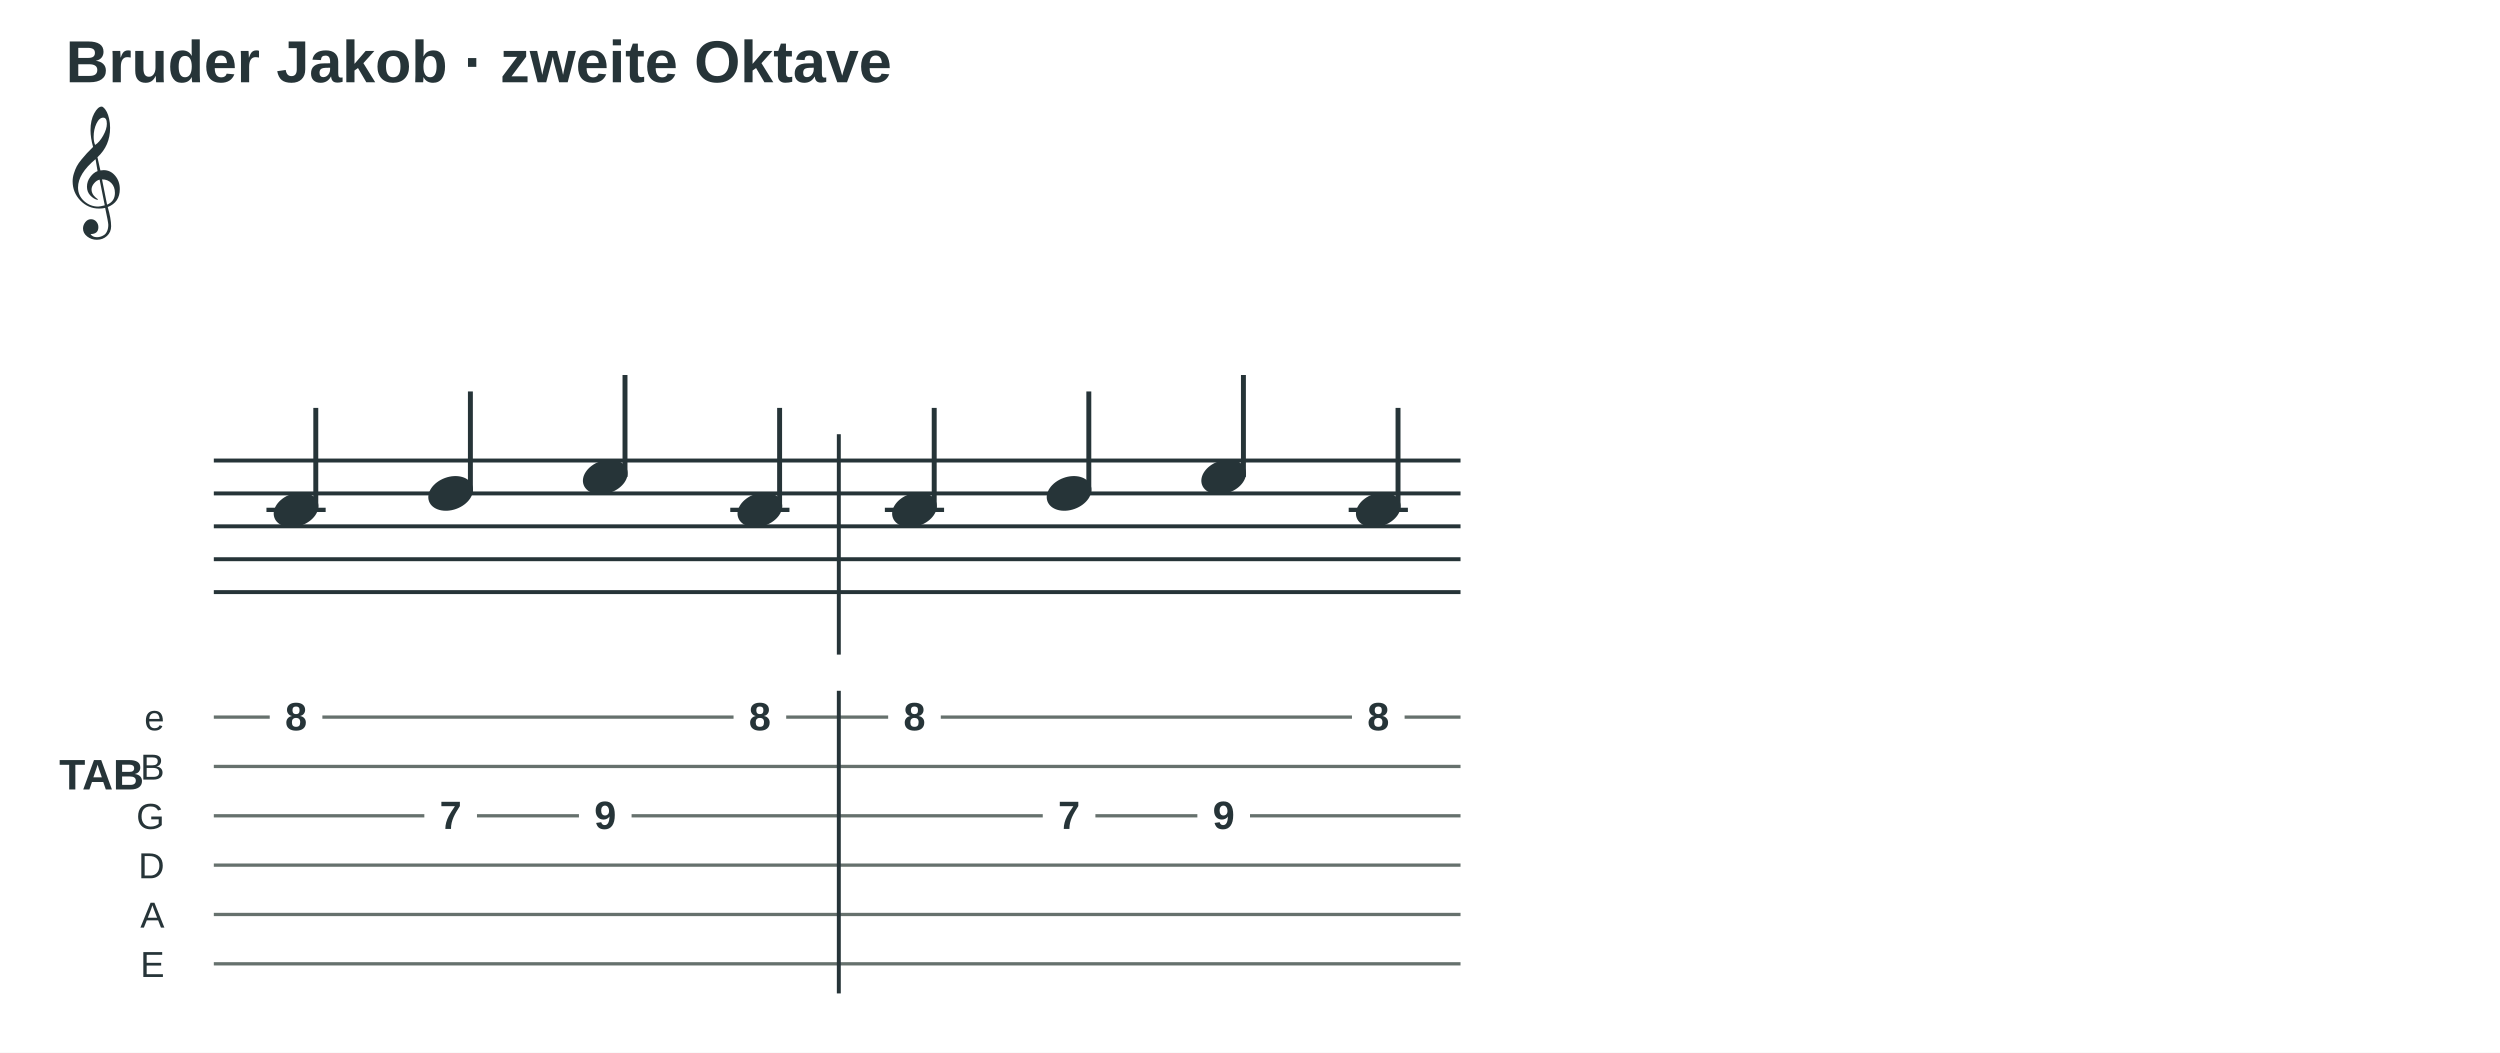
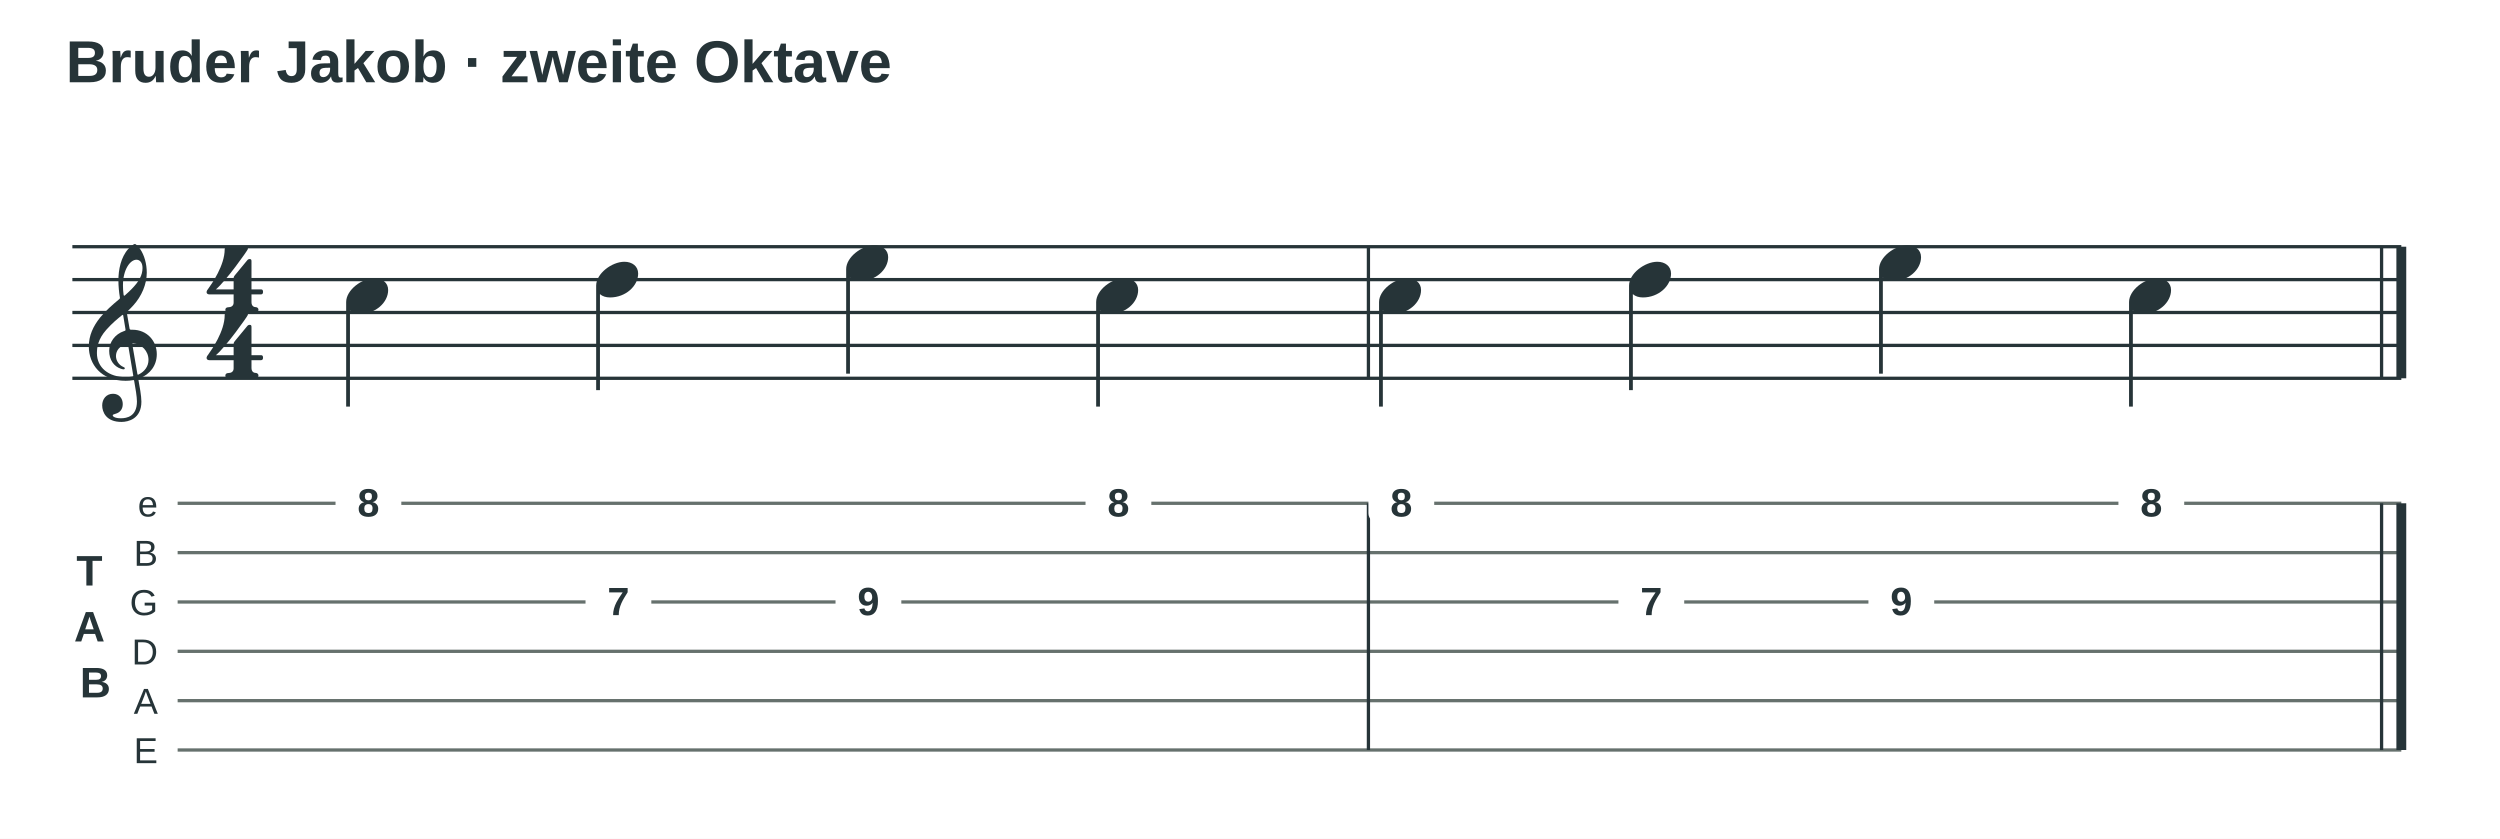
- <svg xmlns="http://www.w3.org/2000/svg" width="760" height="320" viewBox="0 0 760 320" role="img" aria-labelledby="title desc">
-   <rect width="100%" height="100%" fill="#fff" />
+ <svg xmlns="http://www.w3.org/2000/svg" width="760" height="255" viewBox="0 0 760 255" role="img" aria-labelledby="title desc">
+   <rect width="760" height="255" fill="#fff" />
  <text x="20" y="25" font-family="Arial,sans-serif" font-weight="700" font-size="18" fill="#263438">Bruder Jakob · zweite Oktave</text>
-   <text x="18" y="63" font-family="serif" font-size="34" fill="#263438">𝄞</text>
-   <line x1="65" y1="140" x2="444" y2="140" stroke="#263438" stroke-width="1.2" />
-   <line x1="65" y1="150" x2="444" y2="150" stroke="#263438" stroke-width="1.2" />
-   <line x1="65" y1="160" x2="444" y2="160" stroke="#263438" stroke-width="1.2" />
-   <line x1="65" y1="170" x2="444" y2="170" stroke="#263438" stroke-width="1.2" />
-   <line x1="65" y1="180" x2="444" y2="180" stroke="#263438" stroke-width="1.2" />
-   <line x1="81" y1="155" x2="99" y2="155" stroke="#263438" stroke-width="1.3" />
-   <ellipse cx="90" cy="155" rx="7" ry="5" transform="rotate(-20 90 155)" fill="#263438" />
-   <path d="M96 155V124" stroke="#263438" stroke-width="1.5" />
-   <ellipse cx="137" cy="150" rx="7" ry="5" transform="rotate(-20 137 150)" fill="#263438" />
-   <path d="M143 150V119" stroke="#263438" stroke-width="1.5" />
-   <ellipse cx="184" cy="145" rx="7" ry="5" transform="rotate(-20 184 145)" fill="#263438" />
-   <path d="M190 145V114" stroke="#263438" stroke-width="1.5" />
-   <line x1="222" y1="155" x2="240" y2="155" stroke="#263438" stroke-width="1.3" />
-   <ellipse cx="231" cy="155" rx="7" ry="5" transform="rotate(-20 231 155)" fill="#263438" />
-   <path d="M237 155V124" stroke="#263438" stroke-width="1.5" />
-   <line x1="269" y1="155" x2="287" y2="155" stroke="#263438" stroke-width="1.3" />
-   <ellipse cx="278" cy="155" rx="7" ry="5" transform="rotate(-20 278 155)" fill="#263438" />
-   <path d="M284 155V124" stroke="#263438" stroke-width="1.5" />
-   <line x1="255" y1="132" x2="255" y2="199" stroke="#263438" stroke-width="1.2" />
-   <ellipse cx="325" cy="150" rx="7" ry="5" transform="rotate(-20 325 150)" fill="#263438" />
-   <path d="M331 150V119" stroke="#263438" stroke-width="1.5" />
-   <ellipse cx="372" cy="145" rx="7" ry="5" transform="rotate(-20 372 145)" fill="#263438" />
-   <path d="M378 145V114" stroke="#263438" stroke-width="1.5" />
-   <line x1="410" y1="155" x2="428" y2="155" stroke="#263438" stroke-width="1.3" />
-   <ellipse cx="419" cy="155" rx="7" ry="5" transform="rotate(-20 419 155)" fill="#263438" />
-   <path d="M425 155V124" stroke="#263438" stroke-width="1.5" />
-   <line x1="65" y1="218" x2="444" y2="218" stroke="#66716d" stroke-width="1" />
-   <text x="50" y="222" text-anchor="end" font-family="Arial,sans-serif" font-size="11" fill="#263438">e</text>
-   <line x1="65" y1="233" x2="444" y2="233" stroke="#66716d" stroke-width="1" />
-   <text x="50" y="237" text-anchor="end" font-family="Arial,sans-serif" font-size="11" fill="#263438">B</text>
-   <line x1="65" y1="248" x2="444" y2="248" stroke="#66716d" stroke-width="1" />
-   <text x="50" y="252" text-anchor="end" font-family="Arial,sans-serif" font-size="11" fill="#263438">G</text>
-   <line x1="65" y1="263" x2="444" y2="263" stroke="#66716d" stroke-width="1" />
-   <text x="50" y="267" text-anchor="end" font-family="Arial,sans-serif" font-size="11" fill="#263438">D</text>
-   <line x1="65" y1="278" x2="444" y2="278" stroke="#66716d" stroke-width="1" />
-   <text x="50" y="282" text-anchor="end" font-family="Arial,sans-serif" font-size="11" fill="#263438">A</text>
-   <line x1="65" y1="293" x2="444" y2="293" stroke="#66716d" stroke-width="1" />
-   <text x="50" y="297" text-anchor="end" font-family="Arial,sans-serif" font-size="11" fill="#263438">E</text>
-   <text x="18" y="240" font-family="Arial,sans-serif" font-weight="700" font-size="13" fill="#263438">TAB</text>
-   <rect x="82" y="210" width="16" height="16" fill="#fff" />
-   <text x="90" y="222" text-anchor="middle" font-family="Arial,sans-serif" font-size="12" font-weight="700" fill="#263438">8</text>
-   <rect x="129" y="240" width="16" height="16" fill="#fff" />
-   <text x="137" y="252" text-anchor="middle" font-family="Arial,sans-serif" font-size="12" font-weight="700" fill="#263438">7</text>
-   <rect x="176" y="240" width="16" height="16" fill="#fff" />
-   <text x="184" y="252" text-anchor="middle" font-family="Arial,sans-serif" font-size="12" font-weight="700" fill="#263438">9</text>
-   <rect x="223" y="210" width="16" height="16" fill="#fff" />
-   <text x="231" y="222" text-anchor="middle" font-family="Arial,sans-serif" font-size="12" font-weight="700" fill="#263438">8</text>
-   <rect x="270" y="210" width="16" height="16" fill="#fff" />
-   <text x="278" y="222" text-anchor="middle" font-family="Arial,sans-serif" font-size="12" font-weight="700" fill="#263438">8</text>
-   <line x1="255" y1="210" x2="255" y2="302" stroke="#263438" stroke-width="1.2" />
-   <rect x="317" y="240" width="16" height="16" fill="#fff" />
-   <text x="325" y="252" text-anchor="middle" font-family="Arial,sans-serif" font-size="12" font-weight="700" fill="#263438">7</text>
-   <rect x="364" y="240" width="16" height="16" fill="#fff" />
-   <text x="372" y="252" text-anchor="middle" font-family="Arial,sans-serif" font-size="12" font-weight="700" fill="#263438">9</text>
-   <rect x="411" y="210" width="16" height="16" fill="#fff" />
-   <text x="419" y="222" text-anchor="middle" font-family="Arial,sans-serif" font-size="12" font-weight="700" fill="#263438">8</text>
+   <defs>
+     <path id="quarter" d="M24.2 49.2 C22.6 50.6 20.4 51.3 17.8 51.3 C7.9 51.3 0 44 0 36.2 C0 31.5 3.8 28.7 8.7 28.7 C16.7 28.7 26.6 36.2 26.6 43.8 L26.6 110 L24.2 110 Z" />
+     <path id="time-four" data-smufl="E084" d="M14.48 -2.96 L14.48 5.6 C14.48 5.92 14.44 6.28 14 6.28 C13.64 6.28 13.44 6.2 13.2 5.92 L9.4 1.32 C9.24 1.12 9.04 0.88 9.04 0.4 L9.04 -2.96 L3.64 -2.96 C6.84 -0.24 13.24 8.84 13.36 9.28 C13.36 9.36 13.4 9.4 13.4 9.48 C13.4 9.8 13.12 10.04 12.8 10.04 C12.44 10.04 10.8 9.96 10.08 9.96 C9.36 9.96 7.56 10.04 7.24 10.04 C6.88 10.04 6.32 9.92 6.32 9.28 C6.32 4.32 2.4 -1.24 1.2 -2.92 L0.96 -3.24 C0.96 -3.28 0.92 -3.32 0.92 -3.36 C0.84 -3.52 0.8 -3.68 0.8 -3.8 C0.8 -4.2 1.12 -4.48 1.6 -4.48 L9.04 -4.48 L9.04 -7 C9.04 -8.08 8.16 -8.4 7.44 -8.4 C6.8 -8.4 6.52 -8.76 6.52 -9.16 C6.52 -9.56 6.68 -10 7.28 -10 L15.8 -10 C16.2 -10 16.6 -9.72 16.6 -9.16 C16.6 -8.6 16.12 -8.36 15.72 -8.36 C15.32 -8.36 14.48 -8.12 14.48 -6.84 L14.48 -4.48 L17.4 -4.48 C17.8 -4.48 18 -4.2 18 -3.72 C18 -3.24 17.84 -2.96 17.4 -2.96 Z" />
+   </defs>
+   <g transform="translate(0 -65)">
+     <g fill="none" stroke="#263438">
+       <path d="M22 140H730 M22 150H730 M22 160H730 M22 170H730 M22 180H730" />
+       <path d="M416 140v40 M724 140v40" />
+       <path d="M730 140v40" stroke-width="3" />
+     </g>
+     <g fill="#263438">
+       <path data-smufl="E050" transform="translate(27 173) scale(.77 -.77)" d="M15.04 16.6 C14.96 17.08 15.04 17.12 15.28 17.36 C15.92 17.96 16.76 18.8 17.52 19.64 C20.88 23.32 22.88 28.08 22.88 32.6 C22.88 36.08 21.92 39.52 20.28 41.92 C19.68 42.8 18.64 43.92 18.2 43.92 C17.64 43.92 16.4 42.88 15.6 42 C12.64 38.72 11.68 33.72 11.68 29.56 C11.68 27.24 11.96 24.64 12.24 23 C12.32 22.52 12.36 22.44 11.88 22.04 C9.32 19.92 6.56 17.48 4.48 14.92 C1.72 11.48 0 7.76 0 3.48 C0 -3.48 4.76 -10.08 14.56 -10.08 C15.48 -10.08 16.52 -10 17.32 -9.84 C17.76 -9.76 17.84 -9.72 17.92 -10.2 C18.4 -12.88 19 -16.36 19 -18.24 C19 -24.16 15 -24.88 12.64 -24.88 C10.48 -24.88 9.44 -24.24 9.44 -23.72 C9.44 -23.44 9.8 -23.32 10.72 -23.04 C11.96 -22.68 13.4 -21.6 13.4 -19.28 C13.4 -17.08 12 -15.2 9.56 -15.2 C6.88 -15.2 5.28 -17.32 5.28 -19.8 C5.28 -22.4 6.84 -26.32 12.88 -26.32 C15.56 -26.32 20.76 -25.12 20.76 -18.32 C20.76 -16.04 20.04 -12.24 19.6 -9.76 C19.52 -9.28 19.56 -9.32 20.12 -9.08 C24.16 -7.48 26.84 -4.08 26.84 0.44 C26.84 5.56 23.08 10.08 17.2 10.08 C16.16 10.08 16.16 10.08 16.04 10.8 Z M18.8 37.72 C20.12 37.72 21.2 36.64 21.2 34.44 C21.2 31.68 19.88 29.12 16.76 26 C16.12 25.36 15.16 24.44 14.24 23.64 C13.96 23.4 13.8 23.44 13.72 23.96 C13.56 25 13.48 26.36 13.48 27.64 C13.48 33.88 16.36 37.72 18.8 37.72 Z M14.44 10.48 C14.56 9.72 14.56 9.76 13.84 9.52 C10.32 8.32 8.04 5.16 8.04 1.76 C8.04 -1.84 9.92 -4.4 12.64 -5.32 C12.96 -5.44 13.44 -5.56 13.72 -5.56 C14.04 -5.56 14.2 -5.36 14.2 -5.12 C14.2 -4.84 13.88 -4.72 13.6 -4.6 C11.92 -3.88 10.72 -2.16 10.72 -0.32 C10.72 1.96 12.28 3.68 14.72 4.36 C15.36 4.52 15.44 4.48 15.52 4.04 L17.52 -7.88 C17.6 -8.32 17.56 -8.32 16.96 -8.44 C16.32 -8.56 15.52 -8.64 14.72 -8.64 C7.72 -8.64 3.2 -4.76 3.2 0.8 C3.2 3.16 3.6 6.32 6.92 10.08 C9.32 12.76 11.16 14.24 13.04 15.76 C13.44 16.08 13.52 16.04 13.6 15.6 Z M17.2 4.12 C17.12 4.6 17.16 4.72 17.64 4.68 C20.88 4.4 23.56 1.68 23.56 -1.84 C23.56 -4.36 22.04 -6.4 19.8 -7.52 C19.32 -7.76 19.24 -7.76 19.16 -7.28 Z" />
+       <use href="#time-four" transform="translate(62 150.02) scale(.998 -.998)" fill="#263438" />
+       <use href="#time-four" transform="translate(62 170.02) scale(.998 -.998)" fill="#263438" />
+     </g>
+     <path d="M54 218H730 M54 233H730 M54 248H730 M54 263H730 M54 278H730 M54 293H730" fill="none" stroke="#66716d" />
+     <path d="M416 218v75 M724 218v75" fill="none" stroke="#263438" />
+     <path d="M730 218v75" fill="none" stroke="#263438" stroke-width="3" />
+     <text x="29" text-anchor="middle" font-family="Arial,sans-serif" font-weight="700" font-size="13" fill="#263438" aria-label="TAB">
+       <tspan x="29" y="243">T</tspan>
+       <tspan x="29" y="260">A</tspan>
+       <tspan x="29" y="277">B</tspan>
+     </text>
+     <g fill="#263438" font-family="Arial,sans-serif" font-size="11" text-anchor="end">
+       <text x="48" y="222">e</text>
+       <text x="48" y="237">B</text>
+       <text x="48" y="252">G</text>
+       <text x="48" y="267">D</text>
+       <text x="48" y="282">A</text>
+       <text x="48" y="297">E</text>
+     </g>
+     <g data-bar="1" data-onset="0" data-duration="1">
+       <use href="#quarter" transform="translate(118 135.8) scale(-.48 .48)" fill="#263438" />
+       <rect x="102" y="209" width="20" height="15" rx="3" fill="#fff" />
+       <text x="112" y="222" text-anchor="middle" font-family="Arial,sans-serif" font-size="12" font-weight="700" fill="#263438">8</text>
+     </g>
+     <g data-bar="1" data-onset="1" data-duration="1">
+       <use href="#quarter" transform="translate(194 130.8) scale(-.48 .48)" fill="#263438" />
+       <rect x="178" y="239" width="20" height="15" rx="3" fill="#fff" />
+       <text x="188" y="252" text-anchor="middle" font-family="Arial,sans-serif" font-size="12" font-weight="700" fill="#263438">7</text>
+     </g>
+     <g data-bar="1" data-onset="2" data-duration="1">
+       <use href="#quarter" transform="translate(270 125.8) scale(-.48 .48)" fill="#263438" />
+       <rect x="254" y="239" width="20" height="15" rx="3" fill="#fff" />
+       <text x="264" y="252" text-anchor="middle" font-family="Arial,sans-serif" font-size="12" font-weight="700" fill="#263438">9</text>
+     </g>
+     <g data-bar="1" data-onset="3" data-duration="1">
+       <use href="#quarter" transform="translate(346 135.8) scale(-.48 .48)" fill="#263438" />
+       <rect x="330" y="209" width="20" height="15" rx="3" fill="#fff" />
+       <text x="340" y="222" text-anchor="middle" font-family="Arial,sans-serif" font-size="12" font-weight="700" fill="#263438">8</text>
+     </g>
+     <g data-bar="2" data-onset="0" data-duration="1">
+       <use href="#quarter" transform="translate(432 135.8) scale(-.48 .48)" fill="#263438" />
+       <rect x="416" y="209" width="20" height="15" rx="3" fill="#fff" />
+       <text x="426" y="222" text-anchor="middle" font-family="Arial,sans-serif" font-size="12" font-weight="700" fill="#263438">8</text>
+     </g>
+     <g data-bar="2" data-onset="1" data-duration="1">
+       <use href="#quarter" transform="translate(508 130.8) scale(-.48 .48)" fill="#263438" />
+       <rect x="492" y="239" width="20" height="15" rx="3" fill="#fff" />
+       <text x="502" y="252" text-anchor="middle" font-family="Arial,sans-serif" font-size="12" font-weight="700" fill="#263438">7</text>
+     </g>
+     <g data-bar="2" data-onset="2" data-duration="1">
+       <use href="#quarter" transform="translate(584 125.8) scale(-.48 .48)" fill="#263438" />
+       <rect x="568" y="239" width="20" height="15" rx="3" fill="#fff" />
+       <text x="578" y="252" text-anchor="middle" font-family="Arial,sans-serif" font-size="12" font-weight="700" fill="#263438">9</text>
+     </g>
+     <g data-bar="2" data-onset="3" data-duration="1">
+       <use href="#quarter" transform="translate(660 135.8) scale(-.48 .48)" fill="#263438" />
+       <rect x="644" y="209" width="20" height="15" rx="3" fill="#fff" />
+       <text x="654" y="222" text-anchor="middle" font-family="Arial,sans-serif" font-size="12" font-weight="700" fill="#263438">8</text>
+     </g>
+   </g>
</svg>
